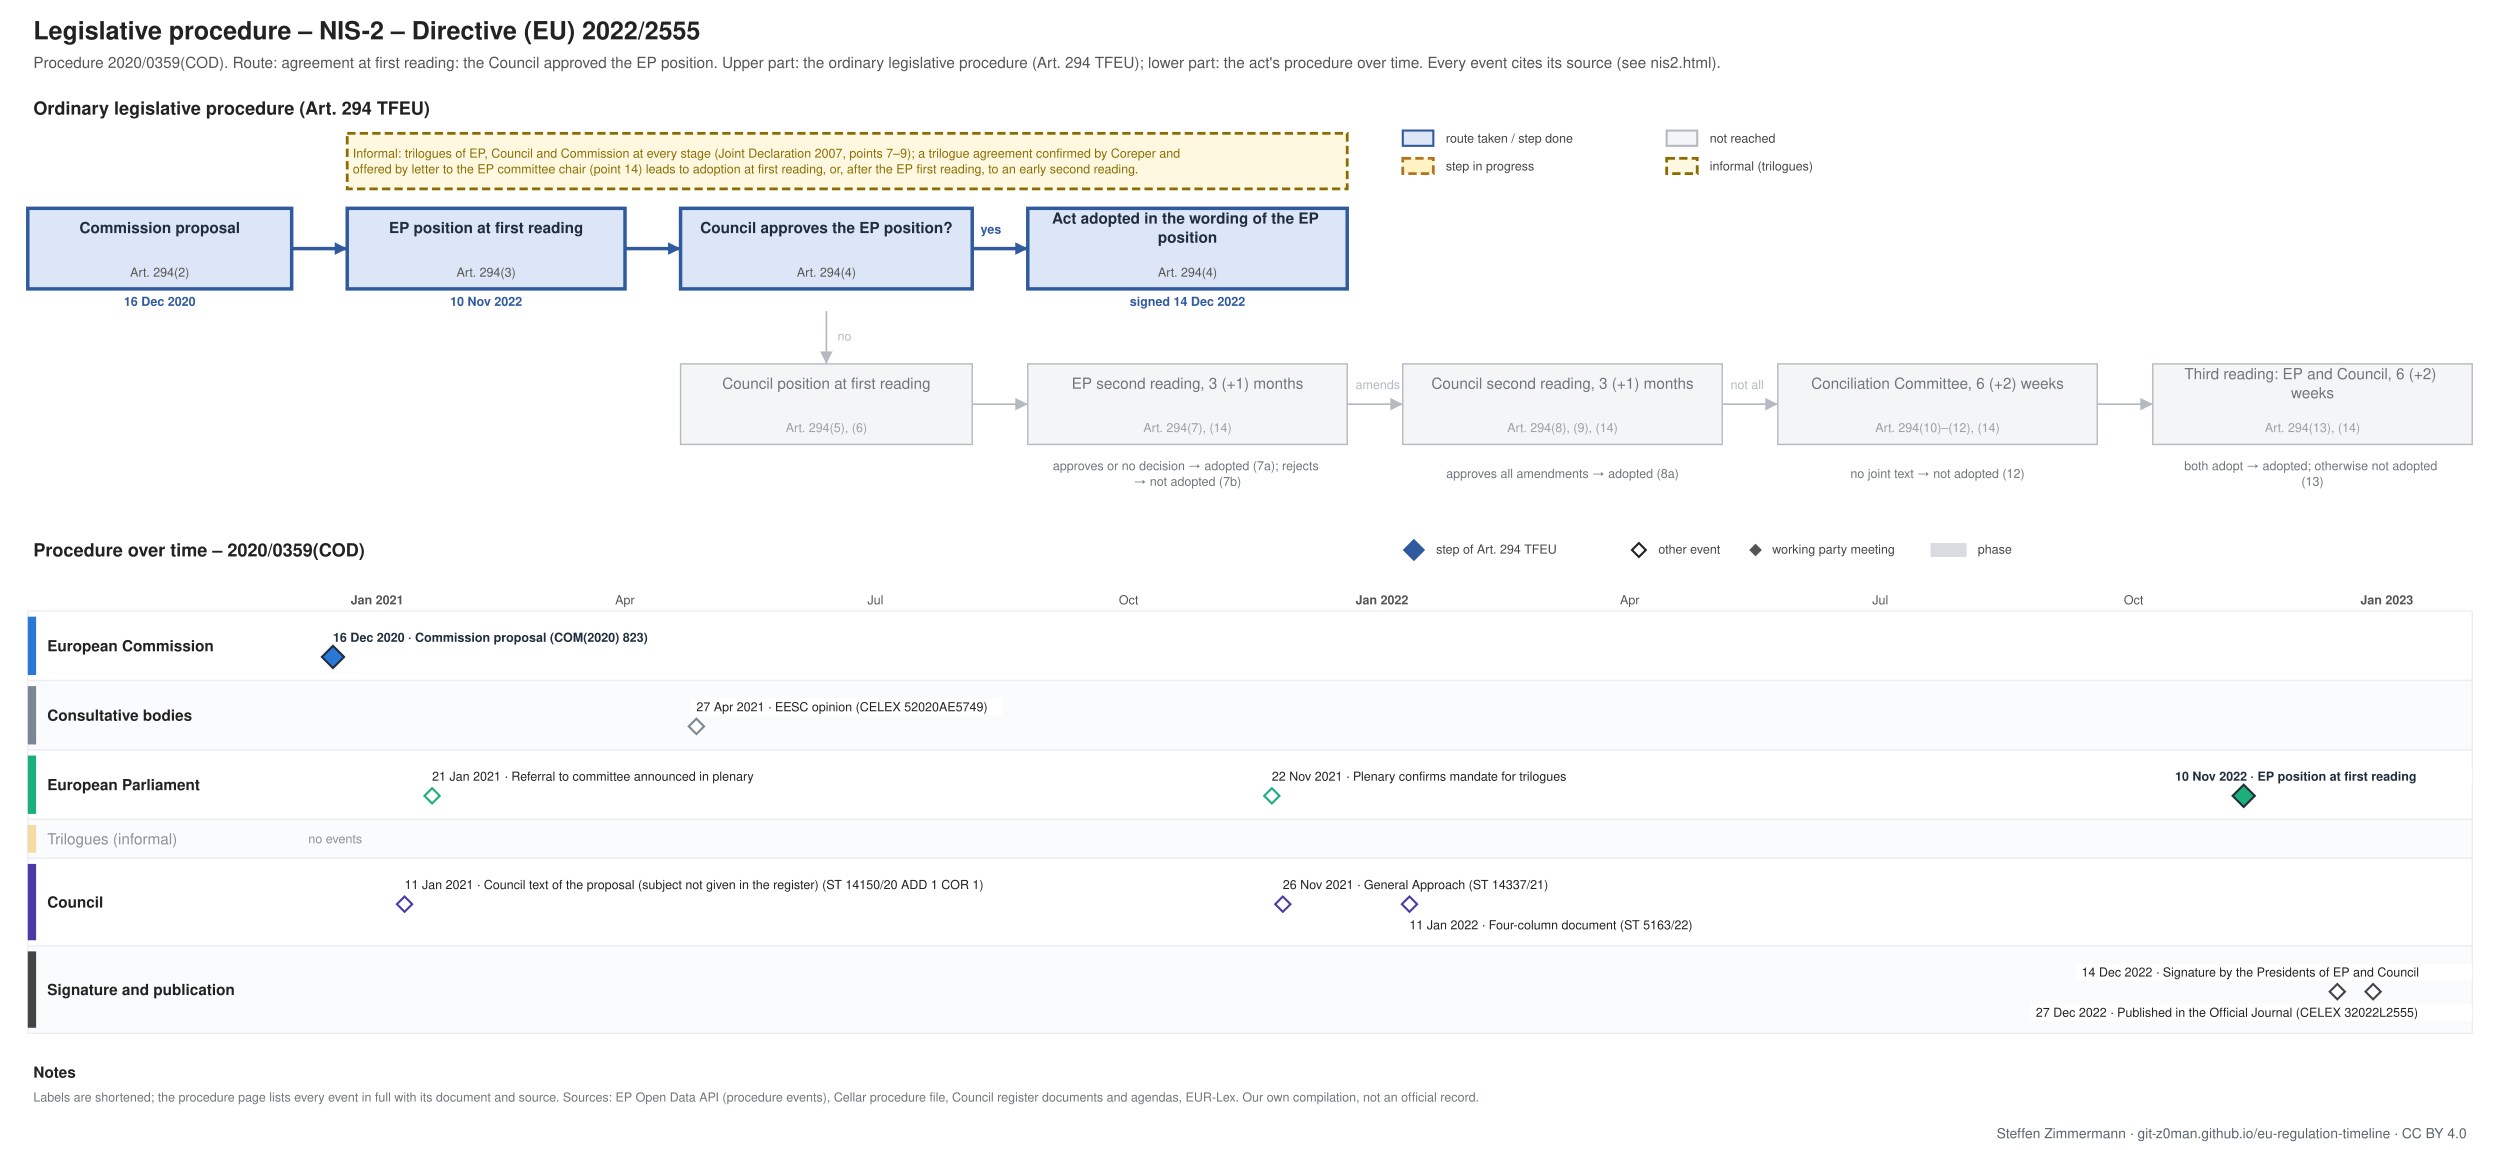
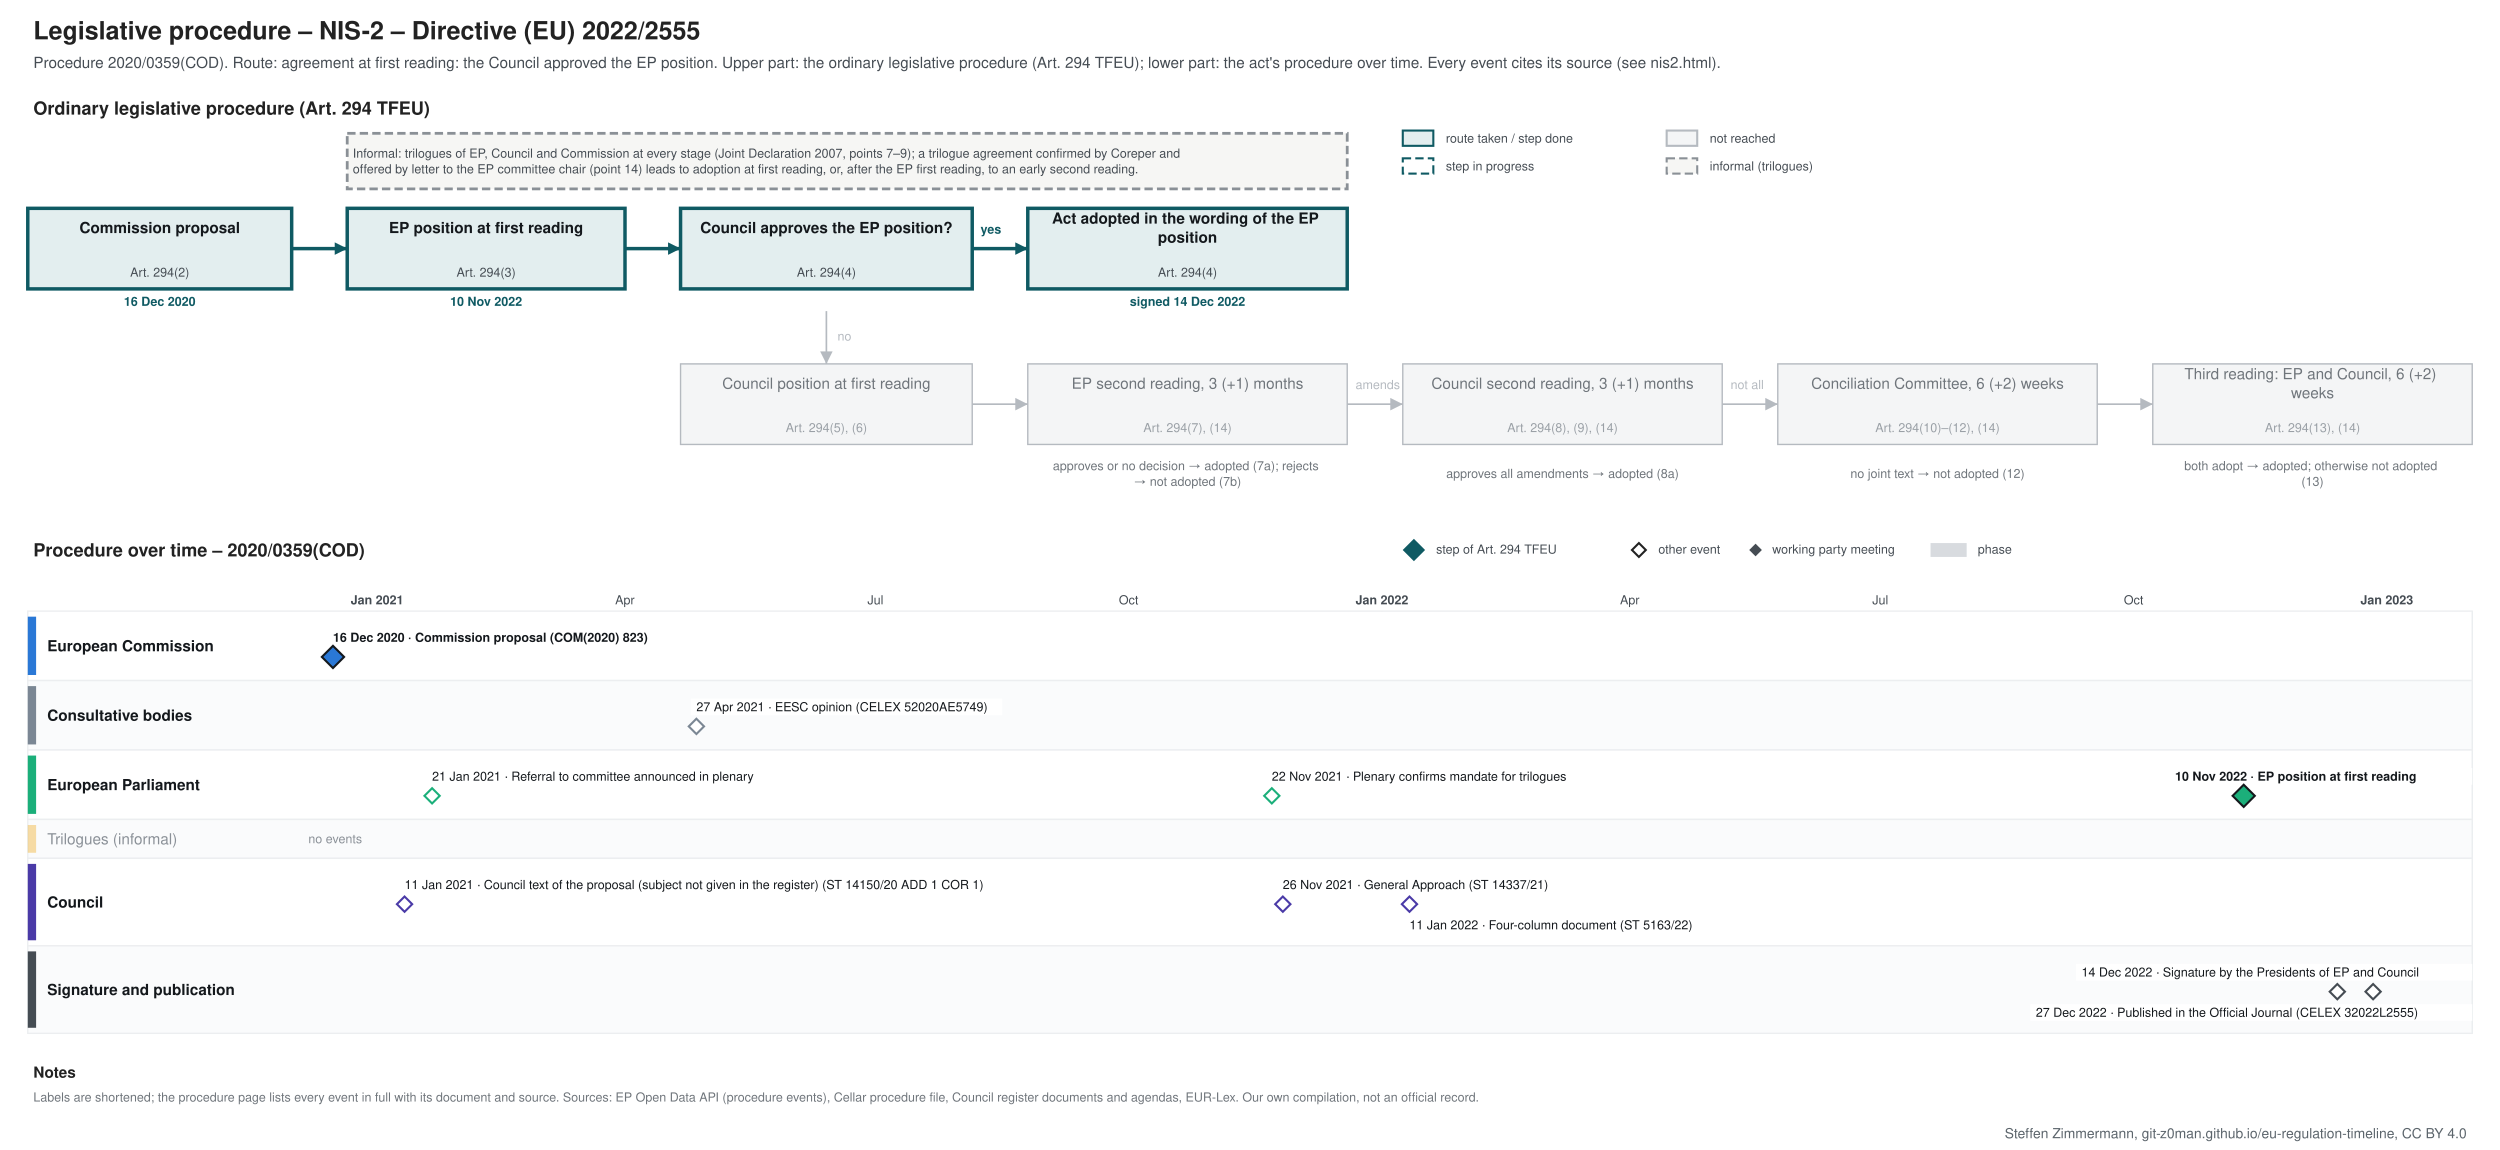
- <svg xmlns="http://www.w3.org/2000/svg" xmlns:xlink="http://www.w3.org/1999/xlink" width="1800" height="828" viewBox="0 0 1800 828" font-family="Helvetica, Arial, sans-serif">
+ <svg xmlns="http://www.w3.org/2000/svg" xmlns:xlink="http://www.w3.org/1999/xlink" width="1800" height="828" viewBox="0 0 1800 828" font-family="&quot;Source Sans 3&quot;, Helvetica, Arial, sans-serif">
  <rect width="1800" height="828" fill="#ffffff" />
  <g class="procedure" data-route="agreement at first reading: the Council approved the EP position" data-state="adopted" data-as_of="">
    <text font-size="18" fill="#222222" text-anchor="start" font-weight="bold">
      <tspan x="24.0" y="28.3">Legislative procedure – NIS-2 – Directive (EU) 2022/2555</tspan>
    </text>
-     <text font-size="11" fill="#555555" text-anchor="start">
+     <text font-size="11" fill="#454c53" text-anchor="start">
      <tspan x="24.0" y="48.9">Procedure 2020/0359(COD). Route: agreement at first reading: the Council approved the EP position. Upper part: the ordinary legislative procedure (Art. 294 TFEU); lower part: the act's procedure over time. Every event cites its source (see nis2.html).</tspan>
    </text>
    <text font-size="13" fill="#222222" text-anchor="start" font-weight="bold">
      <tspan x="24.0" y="82.5">Ordinary legislative procedure (Art. 294 TFEU)</tspan>
    </text>
-     <rect x="1010.0" y="94.0" width="22.0" height="11.0" fill="#dce6f6" stroke="#2f5a9e" stroke-width="1.5" />
-     <text font-size="9" fill="#444444" text-anchor="start">
+     <rect x="1010.0" y="94.0" width="22.0" height="11.0" fill="#e3eeef" stroke="#0f5a63" stroke-width="1.5" />
+     <text font-size="9" fill="#454c53" text-anchor="start">
      <tspan x="1041.0" y="102.7">route taken / step done</tspan>
    </text>
-     <rect x="1010.0" y="114.0" width="22.0" height="11.0" fill="#fff3c4" stroke="#b07520" stroke-dasharray="6 3" stroke-width="2" />
-     <text font-size="9" fill="#444444" text-anchor="start">
+     <rect x="1010.0" y="114.0" width="22.0" height="11.0" fill="#ffffff" stroke="#0f5a63" stroke-dasharray="6 3" stroke-width="1.5" />
+     <text font-size="9" fill="#454c53" text-anchor="start">
      <tspan x="1041.0" y="122.7">step in progress</tspan>
    </text>
    <rect x="1200.0" y="94.0" width="22.0" height="11.0" fill="#f4f5f6" stroke="#b5bac0" stroke-width="1.5" />
-     <text font-size="9" fill="#444444" text-anchor="start">
+     <text font-size="9" fill="#454c53" text-anchor="start">
      <tspan x="1231.0" y="102.7">not reached</tspan>
    </text>
-     <rect x="1200.0" y="114.0" width="22.0" height="11.0" fill="#fff8e1" stroke="#8a6d00" stroke-dasharray="6 3" stroke-width="2" />
-     <text font-size="9" fill="#444444" text-anchor="start">
+     <rect x="1200.0" y="114.0" width="22.0" height="11.0" fill="#f6f6f4" stroke="#8a9096" stroke-dasharray="6 3" stroke-width="1.5" />
+     <text font-size="9" fill="#454c53" text-anchor="start">
      <tspan x="1231.0" y="122.7">informal (trilogues)</tspan>
    </text>
-     <rect x="20.0" y="150.0" width="190.0" height="58.0" fill="#dce6f6" stroke="#2f5a9e" stroke-width="2.5" />
-     <text font-size="11" fill="#1f2d3d" text-anchor="middle" font-weight="bold">
+     <rect x="20.0" y="150.0" width="190.0" height="58.0" fill="#e3eeef" stroke="#0f5a63" stroke-width="2.5" />
+     <text font-size="11" fill="#14181c" text-anchor="middle" font-weight="bold">
      <tspan x="115.0" y="167.8">Commission proposal</tspan>
    </text>
-     <text font-size="9" fill="#555555" text-anchor="middle">
+     <text font-size="9" fill="#454c53" text-anchor="middle">
      <tspan x="115.0" y="199.2">Art. 294(2)</tspan>
    </text>
-     <text font-size="9" fill="#2f5a9e" text-anchor="middle" font-weight="bold">
+     <text font-size="9" fill="#0f5a63" text-anchor="middle" font-weight="bold">
      <tspan x="115.0" y="220.2">16 Dec 2020</tspan>
    </text>
-     <rect x="250.0" y="150.0" width="200.0" height="58.0" fill="#dce6f6" stroke="#2f5a9e" stroke-width="2.5" />
-     <text font-size="11" fill="#1f2d3d" text-anchor="middle" font-weight="bold">
+     <rect x="250.0" y="150.0" width="200.0" height="58.0" fill="#e3eeef" stroke="#0f5a63" stroke-width="2.5" />
+     <text font-size="11" fill="#14181c" text-anchor="middle" font-weight="bold">
      <tspan x="350.0" y="167.8">EP position at first reading</tspan>
    </text>
-     <text font-size="9" fill="#555555" text-anchor="middle">
+     <text font-size="9" fill="#454c53" text-anchor="middle">
      <tspan x="350.0" y="199.2">Art. 294(3)</tspan>
    </text>
-     <text font-size="9" fill="#2f5a9e" text-anchor="middle" font-weight="bold">
+     <text font-size="9" fill="#0f5a63" text-anchor="middle" font-weight="bold">
      <tspan x="350.0" y="220.2">10 Nov 2022</tspan>
    </text>
-     <rect x="490.0" y="150.0" width="210.0" height="58.0" fill="#dce6f6" stroke="#2f5a9e" stroke-width="2.5" />
-     <text font-size="11" fill="#1f2d3d" text-anchor="middle" font-weight="bold">
+     <rect x="490.0" y="150.0" width="210.0" height="58.0" fill="#e3eeef" stroke="#0f5a63" stroke-width="2.5" />
+     <text font-size="11" fill="#14181c" text-anchor="middle" font-weight="bold">
      <tspan x="595.0" y="167.8">Council approves the EP position?</tspan>
    </text>
-     <text font-size="9" fill="#555555" text-anchor="middle">
+     <text font-size="9" fill="#454c53" text-anchor="middle">
      <tspan x="595.0" y="199.2">Art. 294(4)</tspan>
    </text>
-     <rect x="740.0" y="150.0" width="230.0" height="58.0" fill="#dce6f6" stroke="#2f5a9e" stroke-width="2.5" />
-     <text font-size="11" fill="#1f2d3d" text-anchor="middle" font-weight="bold">
+     <rect x="740.0" y="150.0" width="230.0" height="58.0" fill="#e3eeef" stroke="#0f5a63" stroke-width="2.5" />
+     <text font-size="11" fill="#14181c" text-anchor="middle" font-weight="bold">
      <tspan x="855.0" y="161.0">Act adopted in the wording of the EP</tspan>
      <tspan x="855.0" y="174.7">position</tspan>
    </text>
-     <text font-size="9" fill="#555555" text-anchor="middle">
+     <text font-size="9" fill="#454c53" text-anchor="middle">
      <tspan x="855.0" y="199.2">Art. 294(4)</tspan>
    </text>
-     <text font-size="9" fill="#2f5a9e" text-anchor="middle" font-weight="bold">
+     <text font-size="9" fill="#0f5a63" text-anchor="middle" font-weight="bold">
      <tspan x="855.0" y="220.2">signed 14 Dec 2022</tspan>
    </text>
    <rect x="490.0" y="262.0" width="210.0" height="58.0" fill="#f4f5f6" stroke="#b5bac0" stroke-width="1" />
    <text font-size="11" fill="#6f757b" text-anchor="middle">
      <tspan x="595.0" y="279.9">Council position at first reading</tspan>
    </text>
    <text font-size="9" fill="#9aa0a6" text-anchor="middle">
      <tspan x="595.0" y="311.1">Art. 294(5), (6)</tspan>
    </text>
    <rect x="740.0" y="262.0" width="230.0" height="58.0" fill="#f4f5f6" stroke="#b5bac0" stroke-width="1" />
    <text font-size="11" fill="#6f757b" text-anchor="middle">
      <tspan x="855.0" y="279.9">EP second reading, 3 (+1) months</tspan>
    </text>
    <text font-size="9" fill="#9aa0a6" text-anchor="middle">
      <tspan x="855.0" y="311.1">Art. 294(7), (14)</tspan>
    </text>
    <rect x="1010.0" y="262.0" width="230.0" height="58.0" fill="#f4f5f6" stroke="#b5bac0" stroke-width="1" />
    <text font-size="11" fill="#6f757b" text-anchor="middle">
      <tspan x="1125.0" y="279.9">Council second reading, 3 (+1) months</tspan>
    </text>
    <text font-size="9" fill="#9aa0a6" text-anchor="middle">
      <tspan x="1125.0" y="311.1">Art. 294(8), (9), (14)</tspan>
    </text>
    <rect x="1280.0" y="262.0" width="230.0" height="58.0" fill="#f4f5f6" stroke="#b5bac0" stroke-width="1" />
    <text font-size="11" fill="#6f757b" text-anchor="middle">
      <tspan x="1395.0" y="279.9">Conciliation Committee, 6 (+2) weeks</tspan>
    </text>
    <text font-size="9" fill="#9aa0a6" text-anchor="middle">
      <tspan x="1395.0" y="311.1">Art. 294(10)–(12), (14)</tspan>
    </text>
    <rect x="1550.0" y="262.0" width="230.0" height="58.0" fill="#f4f5f6" stroke="#b5bac0" stroke-width="1" />
    <text font-size="11" fill="#6f757b" text-anchor="middle">
      <tspan x="1665.0" y="273.0">Third reading: EP and Council, 6 (+2)</tspan>
      <tspan x="1665.0" y="286.7">weeks</tspan>
    </text>
    <text font-size="9" fill="#9aa0a6" text-anchor="middle">
      <tspan x="1665.0" y="311.1">Art. 294(13), (14)</tspan>
    </text>
    <text font-size="9" fill="#6f757b" text-anchor="middle">
      <tspan x="855.0" y="338.5">approves or no decision → adopted (7a); rejects</tspan>
      <tspan x="855.0" y="349.8">→ not adopted (7b)</tspan>
    </text>
    <text font-size="9" fill="#6f757b" text-anchor="middle">
      <tspan x="1125.0" y="344.1">approves all amendments → adopted (8a)</tspan>
    </text>
    <text font-size="9" fill="#6f757b" text-anchor="middle">
      <tspan x="1395.0" y="344.1">no joint text → not adopted (12)</tspan>
    </text>
    <text font-size="9" fill="#6f757b" text-anchor="middle">
      <tspan x="1665.0" y="338.5">both adopt → adopted; otherwise not adopted</tspan>
      <tspan x="1665.0" y="349.8">(13)</tspan>
    </text>
-     <polyline points="210.0,179.0 250.0,179.0" fill="none" stroke="#2f5a9e" stroke-width="2.5" />
-     <polygon points="250.0,179.0 241.0,183.5 241.0,174.5" fill="#2f5a9e" />
-     <polyline points="450.0,179.0 490.0,179.0" fill="none" stroke="#2f5a9e" stroke-width="2.5" />
-     <polygon points="490.0,179.0 481.0,183.5 481.0,174.5" fill="#2f5a9e" />
-     <polyline points="700.0,179.0 740.0,179.0" fill="none" stroke="#2f5a9e" stroke-width="2.5" />
-     <polygon points="740.0,179.0 731.0,183.5 731.0,174.5" fill="#2f5a9e" />
-     <text font-size="9" fill="#2f5a9e" text-anchor="start" font-weight="bold">
+     <polyline points="210.0,179.0 250.0,179.0" fill="none" stroke="#0f5a63" stroke-width="2.5" />
+     <polygon points="250.0,179.0 241.0,183.5 241.0,174.5" fill="#0f5a63" />
+     <polyline points="450.0,179.0 490.0,179.0" fill="none" stroke="#0f5a63" stroke-width="2.5" />
+     <polygon points="490.0,179.0 481.0,183.5 481.0,174.5" fill="#0f5a63" />
+     <polyline points="700.0,179.0 740.0,179.0" fill="none" stroke="#0f5a63" stroke-width="2.5" />
+     <polygon points="740.0,179.0 731.0,183.5 731.0,174.5" fill="#0f5a63" />
+     <text font-size="9" fill="#0f5a63" text-anchor="start" font-weight="bold">
      <tspan x="706.0" y="168.2">yes</tspan>
    </text>
    <polyline points="595.0,224.0 595.0,262.0" fill="none" stroke="#b5bac0" stroke-width="1.2" />
    <polygon points="595.0,262.0 590.5,253.0 599.5,253.0" fill="#b5bac0" />
    <text font-size="9" fill="#b5bac0" text-anchor="start">
      <tspan x="603.0" y="245.2">no</tspan>
    </text>
    <polyline points="700.0,291.0 740.0,291.0" fill="none" stroke="#b5bac0" stroke-width="1.2" />
    <polygon points="740.0,291.0 731.0,295.5 731.0,286.5" fill="#b5bac0" />
    <polyline points="970.0,291.0 1010.0,291.0" fill="none" stroke="#b5bac0" stroke-width="1.2" />
    <polygon points="1010.0,291.0 1001.0,295.5 1001.0,286.5" fill="#b5bac0" />
    <polyline points="1240.0,291.0 1280.0,291.0" fill="none" stroke="#b5bac0" stroke-width="1.2" />
    <polygon points="1280.0,291.0 1271.0,295.5 1271.0,286.5" fill="#b5bac0" />
    <polyline points="1510.0,291.0 1550.0,291.0" fill="none" stroke="#b5bac0" stroke-width="1.2" />
    <polygon points="1550.0,291.0 1541.0,295.5 1541.0,286.5" fill="#b5bac0" />
    <text font-size="9" fill="#b5bac0" text-anchor="start">
      <tspan x="976.0" y="280.1">amends</tspan>
    </text>
    <text font-size="9" fill="#b5bac0" text-anchor="start">
      <tspan x="1246.0" y="280.1">not all</tspan>
    </text>
-     <rect x="250.0" y="96.0" width="720.0" height="40.0" fill="#fff8e1" stroke="#8a6d00" stroke-dasharray="6 3" stroke-width="2" />
-     <text font-size="9" fill="#8a6d00" text-anchor="start">
+     <rect x="250.0" y="96.0" width="720.0" height="40.0" fill="#f6f6f4" stroke="#8a9096" stroke-dasharray="6 3" stroke-width="2" />
+     <text font-size="9" fill="#454c53" text-anchor="start">
      <tspan x="254.0" y="113.5">Informal: trilogues of EP, Council and Commission at every stage (Joint Declaration 2007, points 7–9); a trilogue agreement confirmed by Coreper and</tspan>
      <tspan x="254.0" y="124.8">offered by letter to the EP committee chair (point 14) leads to adoption at first reading, or, after the EP first reading, to an early second reading.</tspan>
    </text>
    <text font-size="13" fill="#222222" text-anchor="start" font-weight="bold">
      <tspan x="24.0" y="400.6">Procedure over time – 2020/0359(COD)</tspan>
    </text>
-     <polygon points="1018,389 1025,396 1018,403 1011,396" fill="#2f5a9e" stroke="#2f5a9e" stroke-width="1.5" />
-     <text font-size="9" fill="#444444" text-anchor="start">
+     <polygon points="1018,389 1025,396 1018,403 1011,396" fill="#0f5a63" stroke="#0f5a63" stroke-width="1.5" />
+     <text font-size="9" fill="#454c53" text-anchor="start">
      <tspan x="1034.0" y="398.6">step of Art. 294 TFEU</tspan>
    </text>
    <polygon points="1180,391 1185,396 1180,401 1175,396" fill="#ffffff" stroke="#222222" stroke-width="1.5" />
-     <text font-size="9" fill="#444444" text-anchor="start">
+     <text font-size="9" fill="#454c53" text-anchor="start">
      <tspan x="1194.0" y="398.6">other event</tspan>
    </text>
-     <polygon points="1264,392.5 1267.5,396 1264,399.5 1260.5,396" fill="#555555" stroke="#555555" stroke-width="1.5" />
-     <text font-size="9" fill="#444444" text-anchor="start">
+     <polygon points="1264,392.5 1267.5,396 1264,399.5 1260.5,396" fill="#454c53" stroke="#454c53" stroke-width="1.5" />
+     <text font-size="9" fill="#454c53" text-anchor="start">
      <tspan x="1276.0" y="398.6">working party meeting</tspan>
    </text>
    <rect x="1390.0" y="391.0" width="26.0" height="10.0" fill="#7b8794" stroke="none" opacity="0.3" />
-     <text font-size="9" fill="#444444" text-anchor="start">
+     <text font-size="9" fill="#454c53" text-anchor="start">
      <tspan x="1424.0" y="398.6">phase</tspan>
    </text>
    <line x1="210.0" y1="440.0" x2="210.0" y2="744.0" stroke="#e3e6e9" stroke-width="1" />
    <line x1="271.5" y1="440.0" x2="271.5" y2="744.0" stroke="#b5bac0" stroke-width="1" />
-     <text font-size="9" fill="#555555" text-anchor="middle" font-weight="bold">
+     <text font-size="9" fill="#454c53" text-anchor="middle" font-weight="bold">
      <tspan x="271.5" y="435.1">Jan 2021</tspan>
    </text>
    <line x1="332.9" y1="440.0" x2="332.9" y2="744.0" stroke="#e3e6e9" stroke-width="1" />
    <line x1="388.4" y1="440.0" x2="388.4" y2="744.0" stroke="#e3e6e9" stroke-width="1" />
    <line x1="449.9" y1="440.0" x2="449.9" y2="744.0" stroke="#e3e6e9" stroke-width="1" />
-     <text font-size="9" fill="#555555" text-anchor="middle">
+     <text font-size="9" fill="#454c53" text-anchor="middle">
      <tspan x="449.9" y="435.1">Apr</tspan>
    </text>
    <line x1="509.3" y1="440.0" x2="509.3" y2="744.0" stroke="#e3e6e9" stroke-width="1" />
    <line x1="570.8" y1="440.0" x2="570.8" y2="744.0" stroke="#e3e6e9" stroke-width="1" />
    <line x1="630.3" y1="440.0" x2="630.3" y2="744.0" stroke="#e3e6e9" stroke-width="1" />
-     <text font-size="9" fill="#555555" text-anchor="middle">
+     <text font-size="9" fill="#454c53" text-anchor="middle">
      <tspan x="630.3" y="435.1">Jul</tspan>
    </text>
    <line x1="691.7" y1="440.0" x2="691.7" y2="744.0" stroke="#e3e6e9" stroke-width="1" />
    <line x1="753.2" y1="440.0" x2="753.2" y2="744.0" stroke="#e3e6e9" stroke-width="1" />
    <line x1="812.6" y1="440.0" x2="812.6" y2="744.0" stroke="#e3e6e9" stroke-width="1" />
-     <text font-size="9" fill="#555555" text-anchor="middle">
+     <text font-size="9" fill="#454c53" text-anchor="middle">
      <tspan x="812.6" y="435.1">Oct</tspan>
    </text>
    <line x1="874.1" y1="440.0" x2="874.1" y2="744.0" stroke="#e3e6e9" stroke-width="1" />
    <line x1="933.5" y1="440.0" x2="933.5" y2="744.0" stroke="#e3e6e9" stroke-width="1" />
    <line x1="995.0" y1="440.0" x2="995.0" y2="744.0" stroke="#b5bac0" stroke-width="1" />
-     <text font-size="9" fill="#555555" text-anchor="middle" font-weight="bold">
+     <text font-size="9" fill="#454c53" text-anchor="middle" font-weight="bold">
      <tspan x="995.0" y="435.1">Jan 2022</tspan>
    </text>
    <line x1="1056.5" y1="440.0" x2="1056.5" y2="744.0" stroke="#e3e6e9" stroke-width="1" />
    <line x1="1112.0" y1="440.0" x2="1112.0" y2="744.0" stroke="#e3e6e9" stroke-width="1" />
    <line x1="1173.4" y1="440.0" x2="1173.4" y2="744.0" stroke="#e3e6e9" stroke-width="1" />
-     <text font-size="9" fill="#555555" text-anchor="middle">
+     <text font-size="9" fill="#454c53" text-anchor="middle">
      <tspan x="1173.4" y="435.1">Apr</tspan>
    </text>
    <line x1="1232.9" y1="440.0" x2="1232.9" y2="744.0" stroke="#e3e6e9" stroke-width="1" />
    <line x1="1294.3" y1="440.0" x2="1294.3" y2="744.0" stroke="#e3e6e9" stroke-width="1" />
    <line x1="1353.8" y1="440.0" x2="1353.8" y2="744.0" stroke="#e3e6e9" stroke-width="1" />
-     <text font-size="9" fill="#555555" text-anchor="middle">
+     <text font-size="9" fill="#454c53" text-anchor="middle">
      <tspan x="1353.8" y="435.1">Jul</tspan>
    </text>
    <line x1="1415.3" y1="440.0" x2="1415.3" y2="744.0" stroke="#e3e6e9" stroke-width="1" />
    <line x1="1476.7" y1="440.0" x2="1476.7" y2="744.0" stroke="#e3e6e9" stroke-width="1" />
    <line x1="1536.2" y1="440.0" x2="1536.2" y2="744.0" stroke="#e3e6e9" stroke-width="1" />
-     <text font-size="9" fill="#555555" text-anchor="middle">
+     <text font-size="9" fill="#454c53" text-anchor="middle">
      <tspan x="1536.2" y="435.1">Oct</tspan>
    </text>
    <line x1="1597.6" y1="440.0" x2="1597.6" y2="744.0" stroke="#e3e6e9" stroke-width="1" />
    <line x1="1657.1" y1="440.0" x2="1657.1" y2="744.0" stroke="#e3e6e9" stroke-width="1" />
    <line x1="1718.5" y1="440.0" x2="1718.5" y2="744.0" stroke="#b5bac0" stroke-width="1" />
-     <text font-size="9" fill="#555555" text-anchor="middle" font-weight="bold">
+     <text font-size="9" fill="#454c53" text-anchor="middle" font-weight="bold">
      <tspan x="1718.5" y="435.1">Jan 2023</tspan>
    </text>
    <line x1="1780.0" y1="440.0" x2="1780.0" y2="744.0" stroke="#e3e6e9" stroke-width="1" />
    <rect x="20.0" y="440.0" width="1760.0" height="50.0" fill="#ffffff" stroke="#eceef0" />
    <rect x="20.0" y="444.0" width="6.0" height="42.0" fill="#2a78d6" stroke="none" />
-     <text font-size="11" fill="#222222" text-anchor="start" font-weight="bold">
+     <text font-size="11" fill="#14181c" text-anchor="start" font-weight="bold">
      <tspan x="34.0" y="468.9">European Commission</tspan>
    </text>
    <rect x="20.0" y="490.0" width="1760.0" height="50.0" fill="#fafbfc" stroke="#eceef0" />
    <rect x="20.0" y="494.0" width="6.0" height="42.0" fill="#7b8794" stroke="none" />
-     <text font-size="11" fill="#222222" text-anchor="start" font-weight="bold">
+     <text font-size="11" fill="#14181c" text-anchor="start" font-weight="bold">
      <tspan x="34.0" y="518.9">Consultative bodies</tspan>
    </text>
    <rect x="20.0" y="540.0" width="1760.0" height="50.0" fill="#ffffff" stroke="#eceef0" />
    <rect x="20.0" y="544.0" width="6.0" height="42.0" fill="#1baf7a" stroke="none" />
-     <text font-size="11" fill="#222222" text-anchor="start" font-weight="bold">
+     <text font-size="11" fill="#14181c" text-anchor="start" font-weight="bold">
      <tspan x="34.0" y="568.9">European Parliament</tspan>
    </text>
    <rect x="20.0" y="590.0" width="1760.0" height="28.0" fill="#fafbfc" stroke="#eceef0" />
    <rect x="20.0" y="594.0" width="6.0" height="20.0" fill="#eda100" stroke="none" opacity="0.35" />
    <text font-size="11" fill="#8a9097" text-anchor="start">
      <tspan x="34.0" y="607.9">Trilogues (informal)</tspan>
    </text>
    <text font-size="9" fill="#8a9097" text-anchor="start">
      <tspan x="222.0" y="607.1">no events</tspan>
    </text>
    <rect x="20.0" y="618.0" width="1760.0" height="63.0" fill="#ffffff" stroke="#eceef0" />
    <rect x="20.0" y="622.0" width="6.0" height="55.0" fill="#4a3aa7" stroke="none" />
-     <text font-size="11" fill="#222222" text-anchor="start" font-weight="bold">
+     <text font-size="11" fill="#14181c" text-anchor="start" font-weight="bold">
      <tspan x="34.0" y="653.4">Council</tspan>
    </text>
    <rect x="20.0" y="681.0" width="1760.0" height="63.0" fill="#fafbfc" stroke="#eceef0" />
-     <rect x="20.0" y="685.0" width="6.0" height="55.0" fill="#444444" stroke="none" />
-     <text font-size="11" fill="#222222" text-anchor="start" font-weight="bold">
+     <rect x="20.0" y="685.0" width="6.0" height="55.0" fill="#454c53" stroke="none" />
+     <text font-size="11" fill="#14181c" text-anchor="start" font-weight="bold">
      <tspan x="34.0" y="716.4">Signature and publication</tspan>
    </text>
    <rect x="235.7" y="453.0" width="253.0" height="12.0" fill="#ffffff" />
    <a xlink:href="https://eur-lex.europa.eu/legal-content/EN/TXT/?uri=CELEX:52020PC0823" target="_blank">
-       <text font-size="9" fill="#1f2d3d" text-anchor="start" font-weight="bold">
+       <text font-size="9" fill="#14181c" text-anchor="start" font-weight="bold">
        <tspan x="239.7" y="462.1">16 Dec 2020 · Commission proposal (COM(2020) 823)</tspan>
      </text>
    </a>
    <a xlink:href="https://eur-lex.europa.eu/legal-content/EN/TXT/?uri=CELEX:52020PC0823" target="_blank">
-       <polygon points="239.735,465 247.735,473 239.735,481 231.735,473" fill="#2a78d6" stroke="#1f2d3d" stroke-width="1.5" />
+       <polygon points="239.735,465 247.735,473 239.735,481 231.735,473" fill="#2a78d6" stroke="#14181c" stroke-width="1.5" />
    </a>
    <rect x="497.4" y="503.0" width="224.2" height="12.0" fill="#ffffff" />
    <a xlink:href="https://eur-lex.europa.eu/legal-content/EN/TXT/?uri=CELEX:52020AE5749" target="_blank">
-       <text font-size="9" fill="#222222" text-anchor="start">
+       <text font-size="9" fill="#14181c" text-anchor="start">
        <tspan x="501.4" y="512.1">27 Apr 2021 · EESC opinion (CELEX 52020AE5749)</tspan>
      </text>
    </a>
    <a xlink:href="https://eur-lex.europa.eu/legal-content/EN/TXT/?uri=CELEX:52020AE5749" target="_blank">
      <polygon points="501.402,517.5 506.902,523 501.402,528.5 495.902,523" fill="#ffffff" stroke="#7b8794" stroke-width="1.5" />
    </a>
    <rect x="1562.0" y="553.0" width="218.0" height="12.0" fill="#ffffff" />
-     <text font-size="9" fill="#1f2d3d" text-anchor="start" font-weight="bold">
+     <text font-size="9" fill="#14181c" text-anchor="start" font-weight="bold">
      <tspan x="1566.0" y="562.1">10 Nov 2022 · EP position at first reading</tspan>
    </text>
    <rect x="307.1" y="553.0" width="271.2" height="12.0" fill="#ffffff" />
-     <text font-size="9" fill="#222222" text-anchor="start">
+     <text font-size="9" fill="#14181c" text-anchor="start">
      <tspan x="311.1" y="562.1">21 Jan 2021 · Referral to committee announced in plenary</tspan>
    </text>
    <rect x="911.7" y="553.0" width="252.4" height="12.0" fill="#ffffff" />
-     <text font-size="9" fill="#222222" text-anchor="start">
+     <text font-size="9" fill="#14181c" text-anchor="start">
      <tspan x="915.7" y="562.1">22 Nov 2021 · Plenary confirms mandate for trilogues</tspan>
    </text>
    <g>
      <polygon points="311.098,567.5 316.598,573 311.098,578.5 305.598,573" fill="#ffffff" stroke="#1baf7a" stroke-width="1.5" />
    </g>
    <g>
      <polygon points="915.707,567.5 921.207,573 915.707,578.5 910.207,573" fill="#ffffff" stroke="#1baf7a" stroke-width="1.5" />
    </g>
    <g>
-       <polygon points="1615.467,565 1623.467,573 1615.467,581 1607.467,573" fill="#1baf7a" stroke="#1f2d3d" stroke-width="1.5" />
+       <polygon points="1615.467,565 1623.467,573 1615.467,581 1607.467,573" fill="#1baf7a" stroke="#14181c" stroke-width="1.5" />
    </g>
    <rect x="287.3" y="631.0" width="496.8" height="12.0" fill="#ffffff" />
    <a xlink:href="https://data.consilium.europa.eu/doc/document/ST-14150-2020-ADD-1-COR-1/en/pdf" target="_blank">
-       <text font-size="9" fill="#222222" text-anchor="start">
+       <text font-size="9" fill="#14181c" text-anchor="start">
        <tspan x="291.3" y="640.1">11 Jan 2021 · Council text of the proposal (subject not given in the register) (ST 14150/20 ADD 1 COR 1)</tspan>
      </text>
    </a>
    <rect x="919.6" y="631.0" width="214.8" height="12.0" fill="#ffffff" />
    <a xlink:href="https://data.consilium.europa.eu/doc/document/ST-14337-2021-INIT/en/pdf" target="_blank">
-       <text font-size="9" fill="#222222" text-anchor="start">
+       <text font-size="9" fill="#14181c" text-anchor="start">
        <tspan x="923.6" y="640.1">26 Nov 2021 · General Approach (ST 14337/21)</tspan>
      </text>
    </a>
    <rect x="1010.8" y="660.0" width="228.9" height="12.0" fill="#ffffff" />
    <a xlink:href="https://data.consilium.europa.eu/doc/document/ST-5163-2022-INIT/en/pdf" target="_blank">
-       <text font-size="9" fill="#222222" text-anchor="start">
+       <text font-size="9" fill="#14181c" text-anchor="start">
        <tspan x="1014.8" y="669.1">11 Jan 2022 · Four-column document (ST 5163/22)</tspan>
      </text>
    </a>
    <a xlink:href="https://data.consilium.europa.eu/doc/document/ST-14150-2020-ADD-1-COR-1/en/pdf" target="_blank">
      <polygon points="291.275,645.5 296.775,651 291.275,656.5 285.775,651" fill="#ffffff" stroke="#4a3aa7" stroke-width="1.5" />
    </a>
    <a xlink:href="https://data.consilium.europa.eu/doc/document/ST-14337-2021-INIT/en/pdf" target="_blank">
      <polygon points="923.636,645.5 929.136,651 923.636,656.5 918.136,651" fill="#ffffff" stroke="#4a3aa7" stroke-width="1.5" />
    </a>
    <a xlink:href="https://data.consilium.europa.eu/doc/document/ST-5163-2022-INIT/en/pdf" target="_blank">
      <polygon points="1014.823,645.5 1020.323,651 1014.823,656.5 1009.323,651" fill="#ffffff" stroke="#4a3aa7" stroke-width="1.5" />
    </a>
    <rect x="1494.7" y="694.0" width="285.3" height="12.0" fill="#ffffff" />
-     <text font-size="9" fill="#222222" text-anchor="start">
+     <text font-size="9" fill="#14181c" text-anchor="start">
      <tspan x="1498.7" y="703.1">14 Dec 2022 · Signature by the Presidents of EP and Council</tspan>
    </text>
    <rect x="1461.8" y="723.0" width="318.2" height="12.0" fill="#ffffff" />
    <a xlink:href="https://eur-lex.europa.eu/legal-content/EN/TXT/?uri=CELEX:32022L2555" target="_blank">
-       <text font-size="9" fill="#222222" text-anchor="start">
+       <text font-size="9" fill="#14181c" text-anchor="start">
        <tspan x="1465.8" y="732.1">27 Dec 2022 · Published in the Official Journal (CELEX 32022L2555)</tspan>
      </text>
    </a>
    <g>
-       <polygon points="1682.866,708.5 1688.366,714 1682.866,719.5 1677.366,714" fill="#ffffff" stroke="#444444" stroke-width="1.5" />
+       <polygon points="1682.866,708.5 1688.366,714 1682.866,719.5 1677.366,714" fill="#ffffff" stroke="#454c53" stroke-width="1.5" />
    </g>
    <a xlink:href="https://eur-lex.europa.eu/legal-content/EN/TXT/?uri=CELEX:32022L2555" target="_blank">
-       <polygon points="1708.636,708.5 1714.136,714 1708.636,719.5 1703.136,714" fill="#ffffff" stroke="#444444" stroke-width="1.5" />
+       <polygon points="1708.636,708.5 1714.136,714 1708.636,719.5 1703.136,714" fill="#ffffff" stroke="#454c53" stroke-width="1.5" />
    </a>
    <text font-size="11" fill="#222222" text-anchor="start" font-weight="bold">
      <tspan x="24.0" y="775.9">Notes</tspan>
    </text>
    <text font-size="9" fill="#6f757b" text-anchor="start">
      <tspan x="24.0" y="793.1">Labels are shortened; the procedure page lists every event in full with its document and source. Sources: EP Open Data API (procedure events), Cellar procedure file, Council register documents and agendas, EUR-Lex. Our own compilation, not an official record.</tspan>
    </text>
  </g>
  <text font-size="10" fill="#5b646b" text-anchor="end">
-     <tspan x="1776.0" y="819.5">Steffen Zimmermann · git-z0man.github.io/eu-regulation-timeline · CC BY 4.0</tspan>
+     <tspan x="1776.0" y="819.5">Steffen Zimmermann, git-z0man.github.io/eu-regulation-timeline, CC BY 4.0</tspan>
  </text>
</svg>
